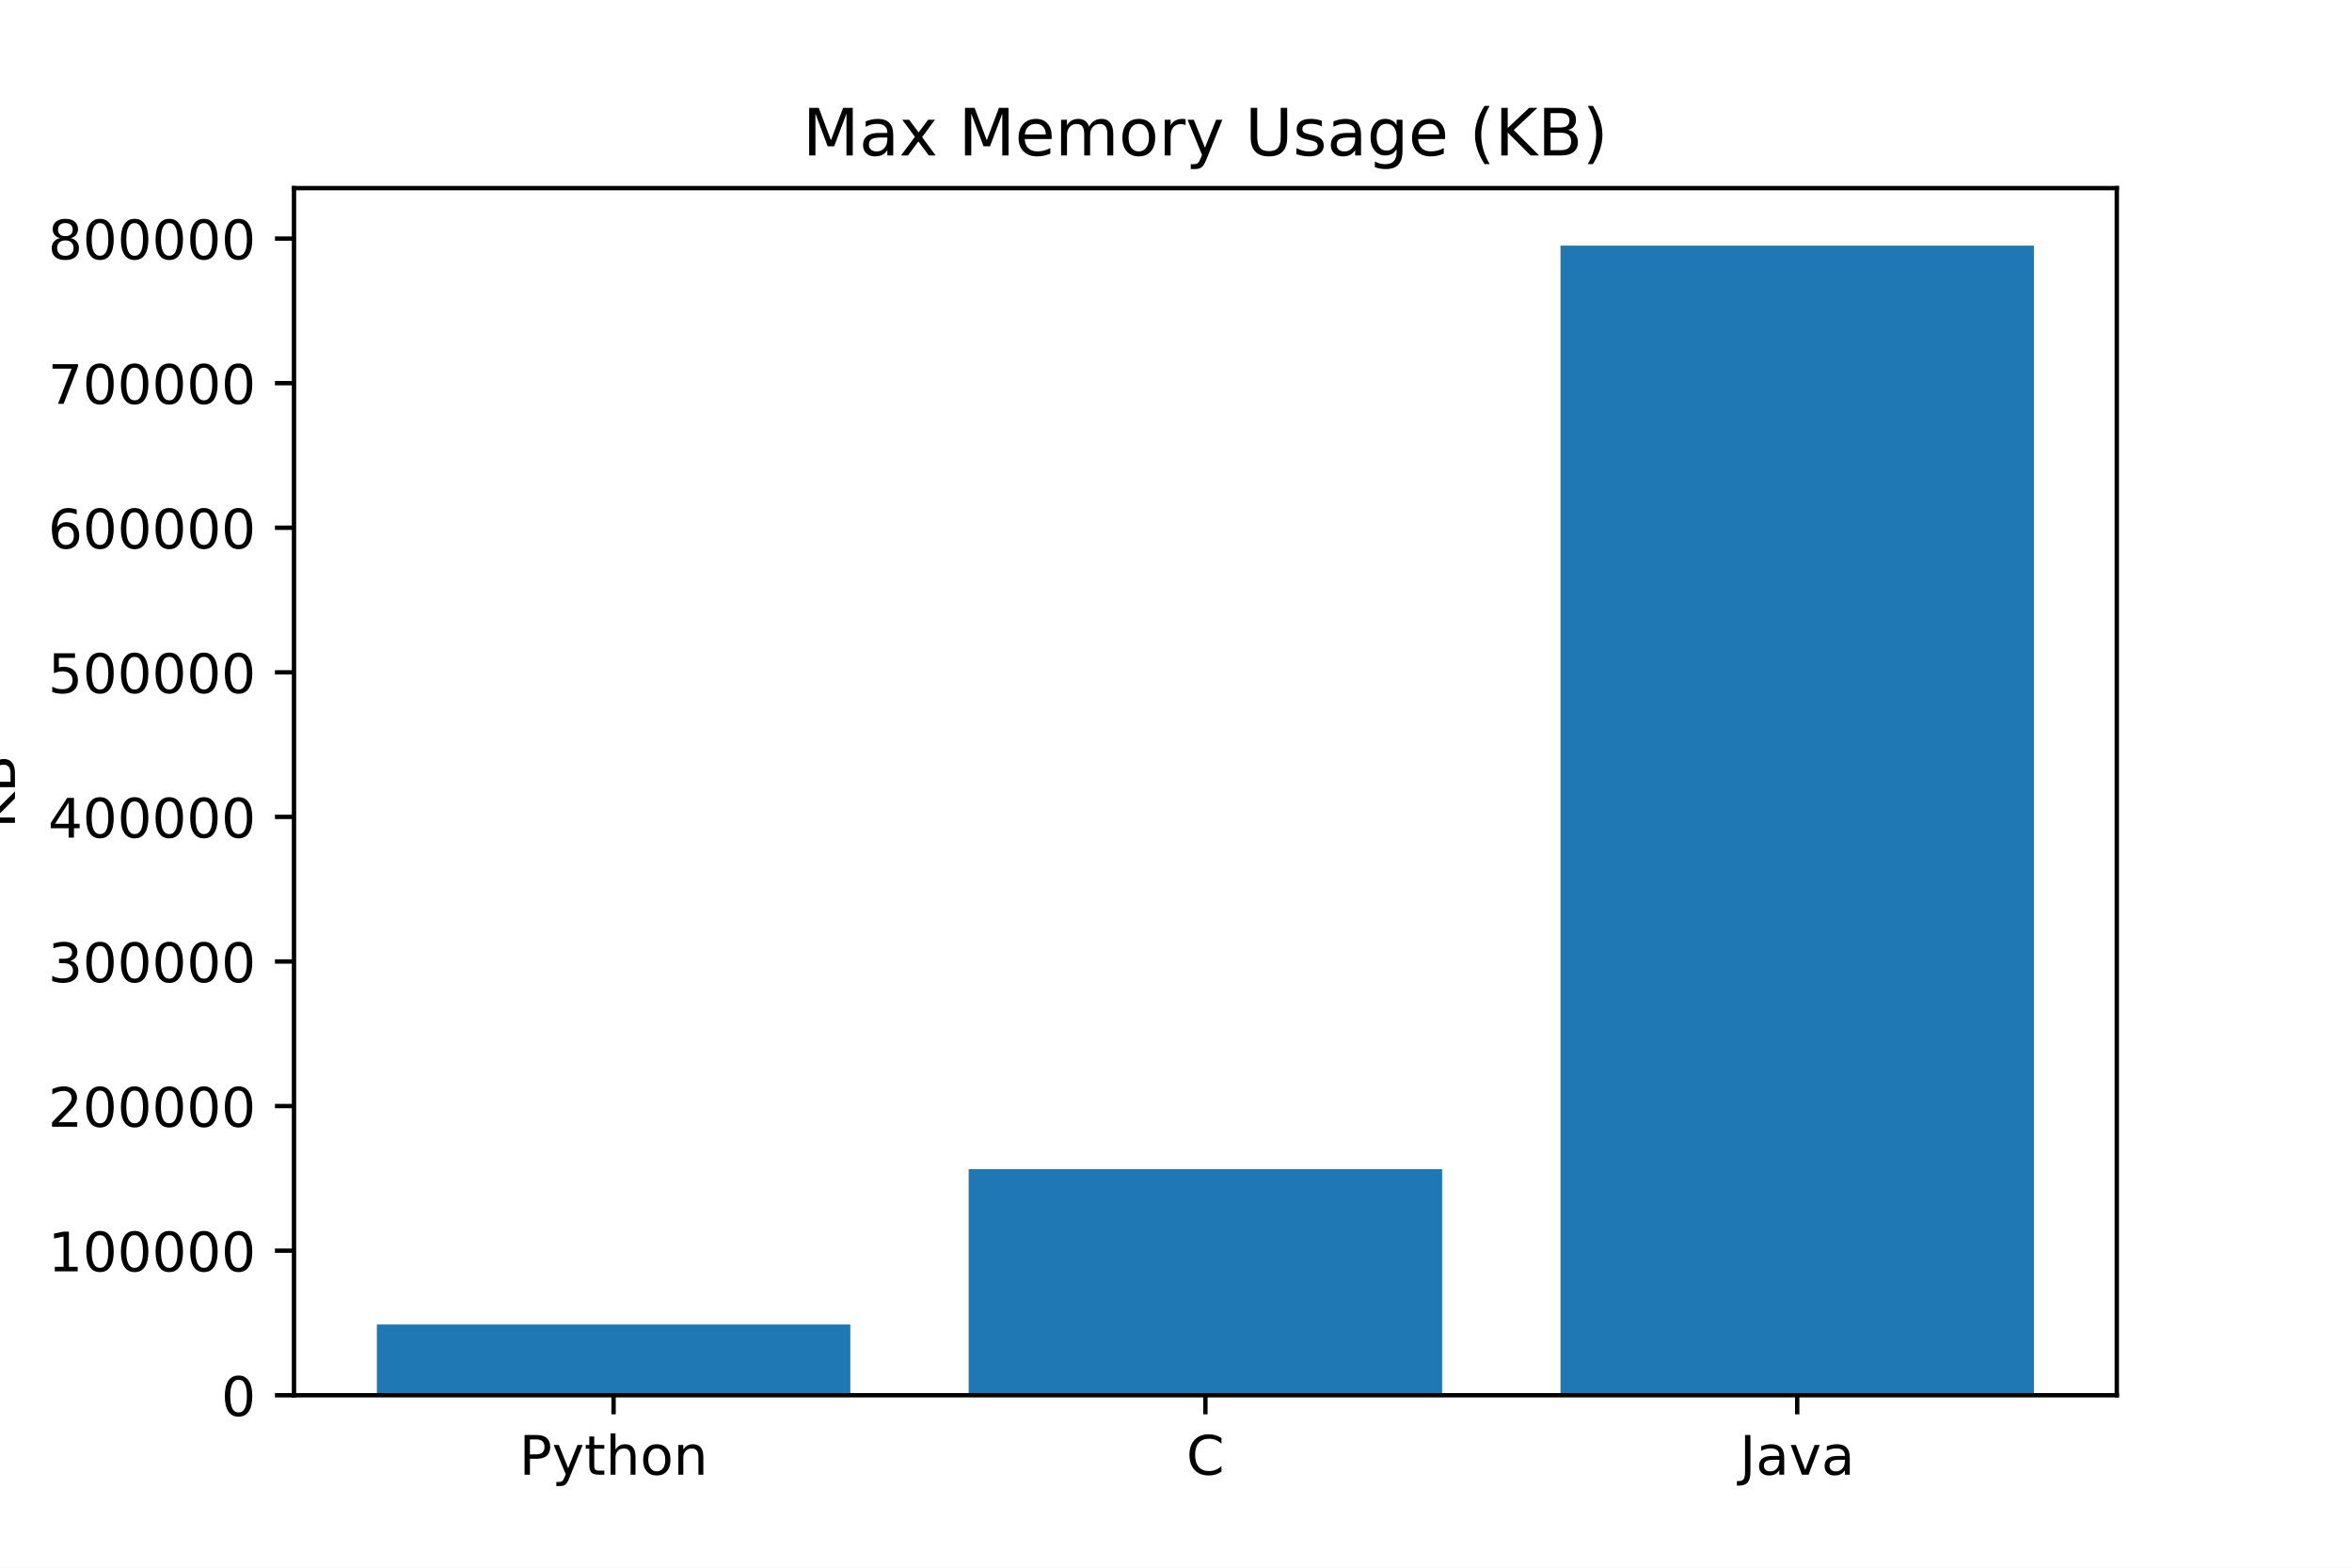
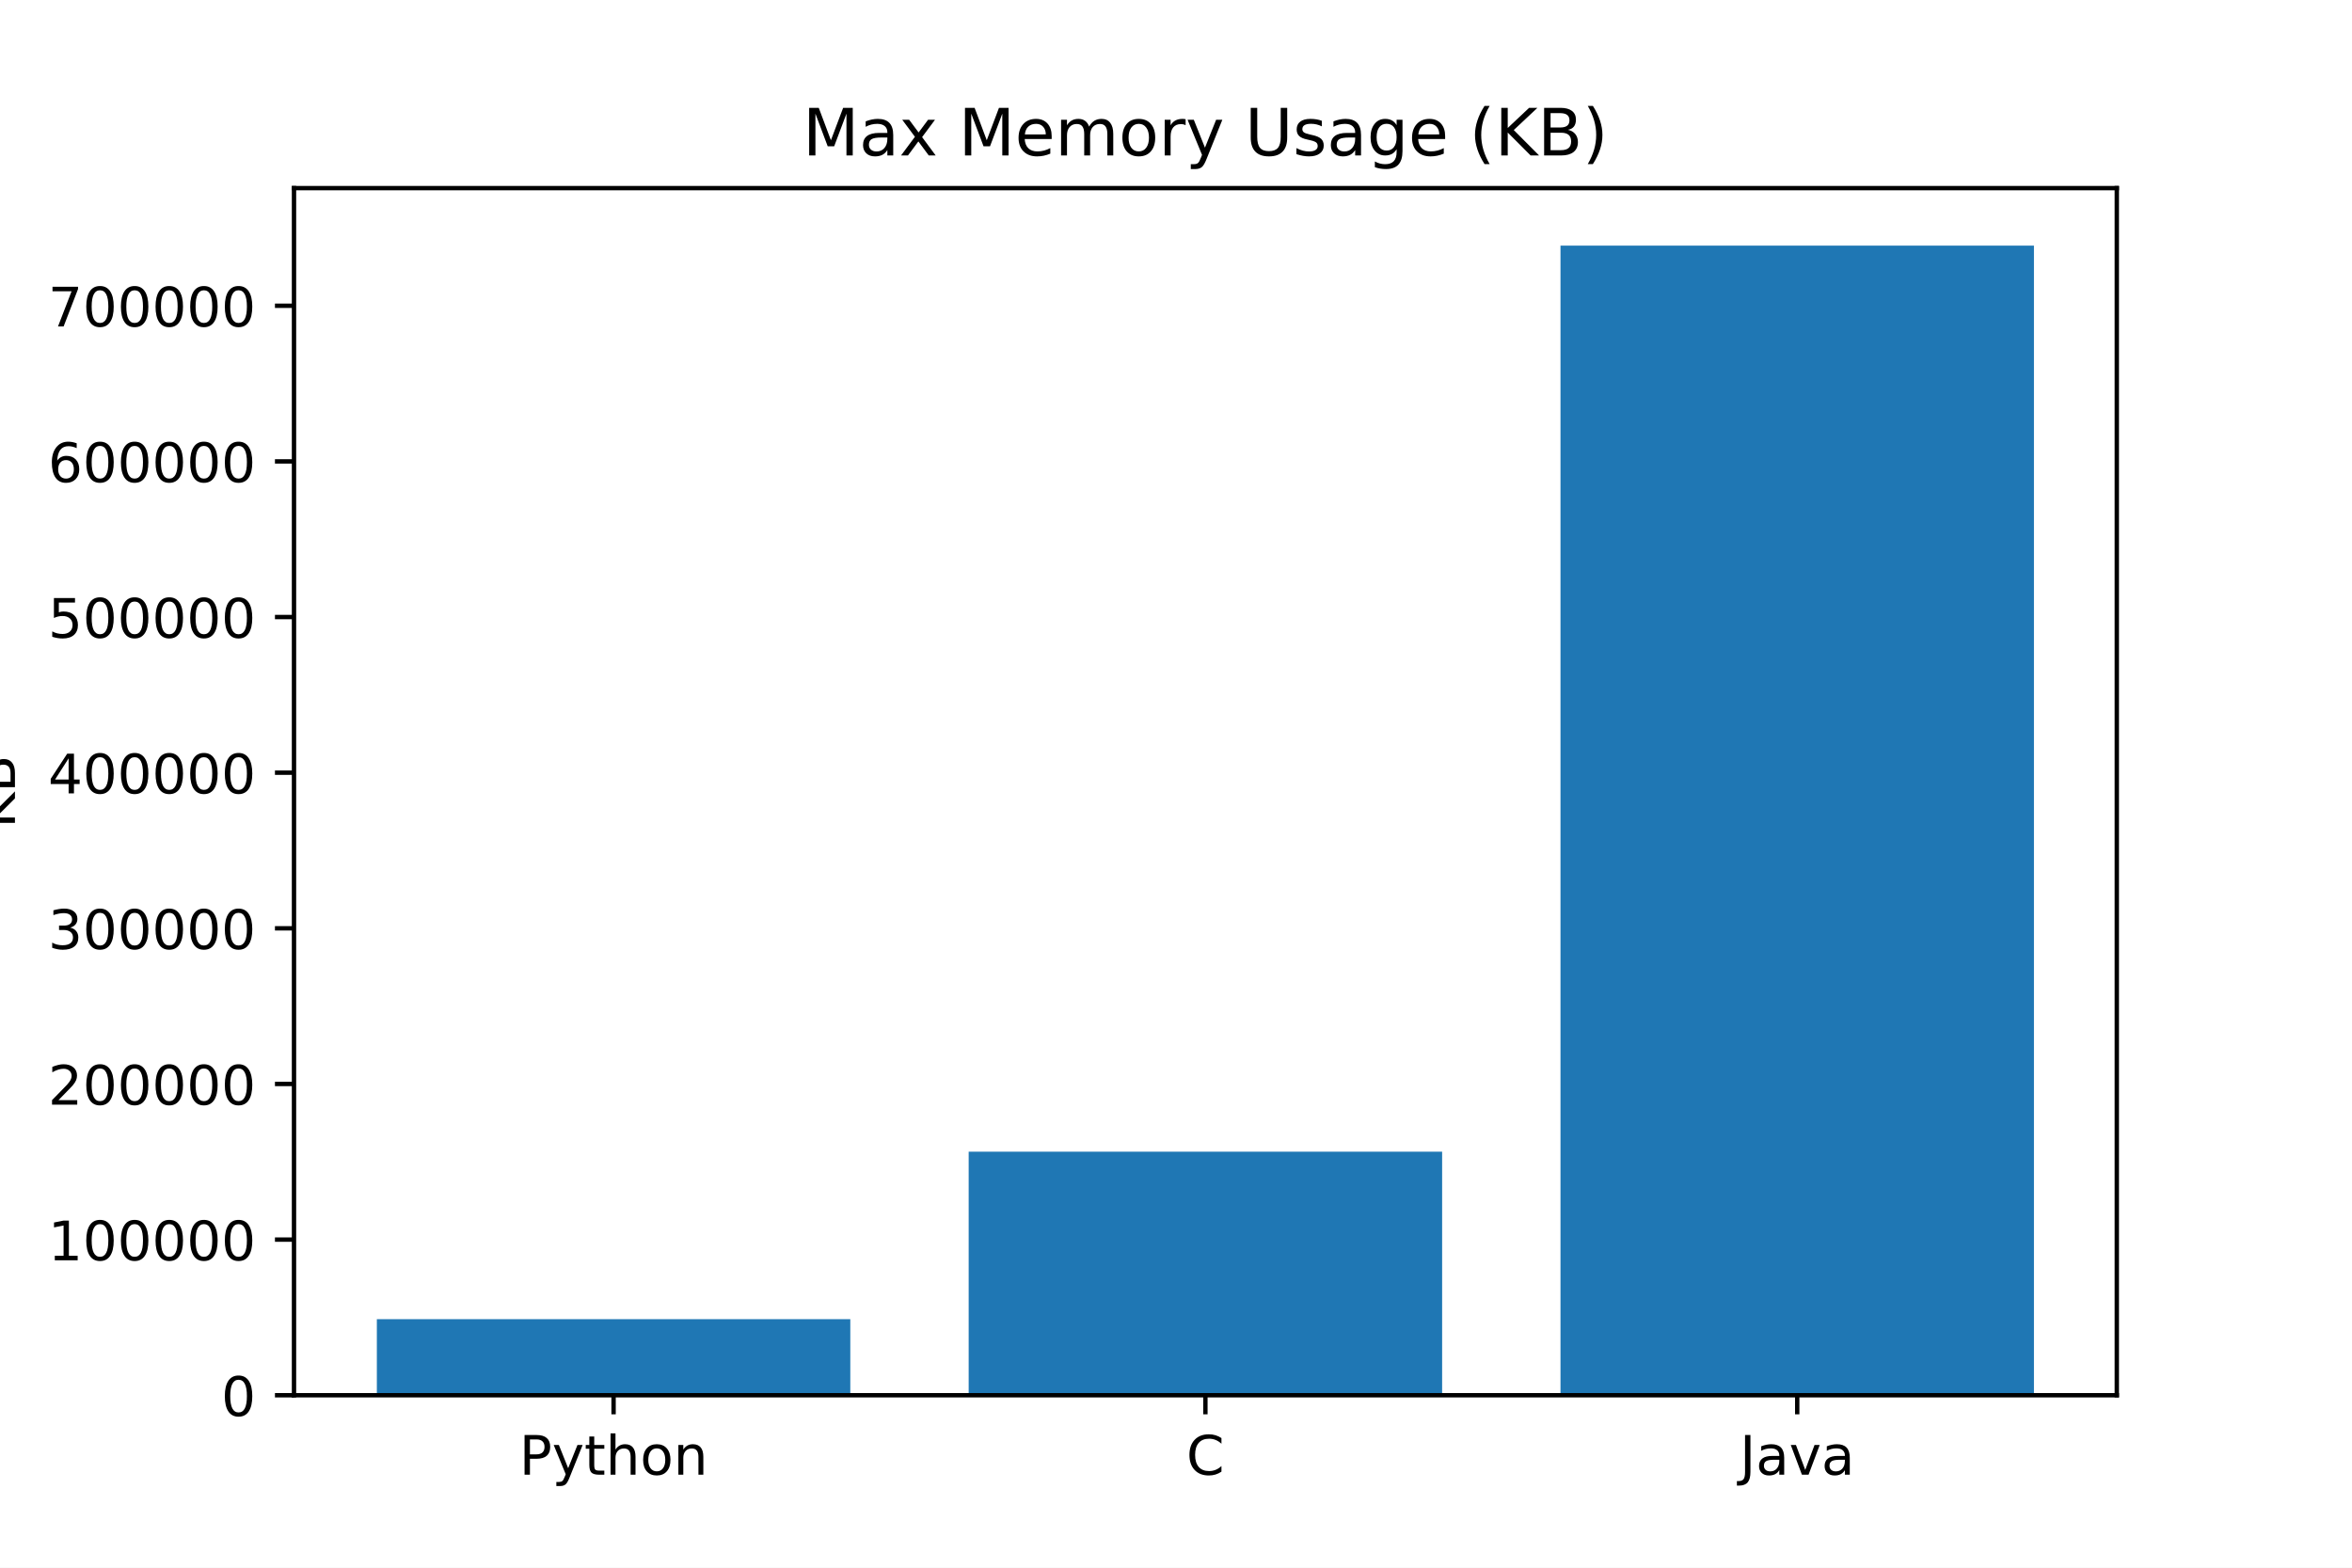
<svg xmlns="http://www.w3.org/2000/svg" xmlns:xlink="http://www.w3.org/1999/xlink" width="432pt" height="288pt" viewBox="0 0 432 288" version="1.1">
  <defs>
    <style type="text/css">*{stroke-linejoin: round; stroke-linecap: butt}</style>
  </defs>
  <g id="figure_1">
    <g id="patch_1">
      <path d="M 0 288  L 432 288  L 432 0  L 0 0  z " style="fill: #ffffff" />
    </g>
    <g id="axes_1">
      <g id="patch_2">
        <path d="M 54 256.32  L 388.8 256.32  L 388.8 34.56  L 54 34.56  z " style="fill: #ffffff" />
      </g>
      <g id="patch_3">
-         <path d="M 69.218 256.32  L 156.179 256.32  L 156.179 243.324  L 69.218 243.324  z " clip-path="url(#p06dde31e9f)" style="fill: #1f77b4" />
+         <path d="M 69.218 256.32  L 156.179 256.32  L 156.179 242.347  L 69.218 242.347  z " clip-path="url(#peadd9e08f0)" style="fill: #1f77b4" />
      </g>
      <g id="patch_4">
-         <path d="M 177.919 256.32  L 264.881 256.32  L 264.881 214.791  L 177.919 214.791  z " clip-path="url(#p06dde31e9f)" style="fill: #1f77b4" />
+         <path d="M 177.919 256.32  L 264.881 256.32  L 264.881 211.572  L 177.919 211.572  z " clip-path="url(#peadd9e08f0)" style="fill: #1f77b4" />
      </g>
      <g id="patch_5">
-         <path d="M 286.621 256.32  L 373.582 256.32  L 373.582 45.12  L 286.621 45.12  z " clip-path="url(#p06dde31e9f)" style="fill: #1f77b4" />
+         <path d="M 286.621 256.32  L 373.582 256.32  L 373.582 45.12  L 286.621 45.12  z " clip-path="url(#peadd9e08f0)" style="fill: #1f77b4" />
      </g>
      <g id="matplotlib.axis_1">
        <g id="xtick_1">
          <g id="line2d_1">
            <defs>
-               <path id="me94b2d3fd1" d="M 0 0  L 0 3.5  " style="stroke: #000000; stroke-width: 0.8" />
+               <path id="m6df57a36b3" d="M 0 0  L 0 3.5  " style="stroke: #000000; stroke-width: 0.8" />
            </defs>
            <g>
-               <use xlink:href="#me94b2d3fd1" x="112.699" y="256.32" style="stroke: #000000; stroke-width: 0.8" />
+               <use xlink:href="#m6df57a36b3" x="112.699" y="256.32" style="stroke: #000000; stroke-width: 0.8" />
            </g>
          </g>
          <g id="text_1">
            <g transform="translate(95.36745 270.9184) scale(0.1 -0.1)">
              <defs>
                <path id="DejaVuSans-50" d="M 1259 4147  L 1259 2394  L 2053 2394  Q 2494 2394 2734 2622  Q 2975 2850 2975 3272  Q 2975 3691 2734 3919  Q 2494 4147 2053 4147  L 1259 4147  z M 628 4666  L 2053 4666  Q 2838 4666 3239 4311  Q 3641 3956 3641 3272  Q 3641 2581 3239 2228  Q 2838 1875 2053 1875  L 1259 1875  L 1259 0  L 628 0  L 628 4666  z " transform="scale(0.015625)" />
                <path id="DejaVuSans-79" d="M 2059 -325  Q 1816 -950 1584 -1140  Q 1353 -1331 966 -1331  L 506 -1331  L 506 -850  L 844 -850  Q 1081 -850 1212 -737  Q 1344 -625 1503 -206  L 1606 56  L 191 3500  L 800 3500  L 1894 763  L 2988 3500  L 3597 3500  L 2059 -325  z " transform="scale(0.015625)" />
                <path id="DejaVuSans-74" d="M 1172 4494  L 1172 3500  L 2356 3500  L 2356 3053  L 1172 3053  L 1172 1153  Q 1172 725 1289 603  Q 1406 481 1766 481  L 2356 481  L 2356 0  L 1766 0  Q 1100 0 847 248  Q 594 497 594 1153  L 594 3053  L 172 3053  L 172 3500  L 594 3500  L 594 4494  L 1172 4494  z " transform="scale(0.015625)" />
                <path id="DejaVuSans-68" d="M 3513 2113  L 3513 0  L 2938 0  L 2938 2094  Q 2938 2591 2744 2837  Q 2550 3084 2163 3084  Q 1697 3084 1428 2787  Q 1159 2491 1159 1978  L 1159 0  L 581 0  L 581 4863  L 1159 4863  L 1159 2956  Q 1366 3272 1645 3428  Q 1925 3584 2291 3584  Q 2894 3584 3203 3211  Q 3513 2838 3513 2113  z " transform="scale(0.015625)" />
                <path id="DejaVuSans-6f" d="M 1959 3097  Q 1497 3097 1228 2736  Q 959 2375 959 1747  Q 959 1119 1226 758  Q 1494 397 1959 397  Q 2419 397 2687 759  Q 2956 1122 2956 1747  Q 2956 2369 2687 2733  Q 2419 3097 1959 3097  z M 1959 3584  Q 2709 3584 3137 3096  Q 3566 2609 3566 1747  Q 3566 888 3137 398  Q 2709 -91 1959 -91  Q 1206 -91 779 398  Q 353 888 353 1747  Q 353 2609 779 3096  Q 1206 3584 1959 3584  z " transform="scale(0.015625)" />
                <path id="DejaVuSans-6e" d="M 3513 2113  L 3513 0  L 2938 0  L 2938 2094  Q 2938 2591 2744 2837  Q 2550 3084 2163 3084  Q 1697 3084 1428 2787  Q 1159 2491 1159 1978  L 1159 0  L 581 0  L 581 3500  L 1159 3500  L 1159 2956  Q 1366 3272 1645 3428  Q 1925 3584 2291 3584  Q 2894 3584 3203 3211  Q 3513 2838 3513 2113  z " transform="scale(0.015625)" />
              </defs>
              <use xlink:href="#DejaVuSans-50" />
              <use xlink:href="#DejaVuSans-79" transform="translate(60.30273 0)" />
              <use xlink:href="#DejaVuSans-74" transform="translate(119.4824 0)" />
              <use xlink:href="#DejaVuSans-68" transform="translate(158.6914 0)" />
              <use xlink:href="#DejaVuSans-6f" transform="translate(222.0703 0)" />
              <use xlink:href="#DejaVuSans-6e" transform="translate(283.252 0)" />
            </g>
          </g>
        </g>
        <g id="xtick_2">
          <g id="line2d_2">
            <g>
-               <use xlink:href="#me94b2d3fd1" x="221.4" y="256.32" style="stroke: #000000; stroke-width: 0.8" />
+               <use xlink:href="#m6df57a36b3" x="221.4" y="256.32" style="stroke: #000000; stroke-width: 0.8" />
            </g>
          </g>
          <g id="text_2">
            <g transform="translate(217.9086 270.9184) scale(0.1 -0.1)">
              <defs>
                <path id="DejaVuSans-43" d="M 4122 4306  L 4122 3641  Q 3803 3938 3442 4084  Q 3081 4231 2675 4231  Q 1875 4231 1450 3742  Q 1025 3253 1025 2328  Q 1025 1406 1450 917  Q 1875 428 2675 428  Q 3081 428 3442 575  Q 3803 722 4122 1019  L 4122 359  Q 3791 134 3420 21  Q 3050 -91 2638 -91  Q 1578 -91 968 557  Q 359 1206 359 2328  Q 359 3453 968 4101  Q 1578 4750 2638 4750  Q 3056 4750 3426 4639  Q 3797 4528 4122 4306  z " transform="scale(0.015625)" />
              </defs>
              <use xlink:href="#DejaVuSans-43" />
            </g>
          </g>
        </g>
        <g id="xtick_3">
          <g id="line2d_3">
            <g>
-               <use xlink:href="#me94b2d3fd1" x="330.101" y="256.32" style="stroke: #000000; stroke-width: 0.8" />
+               <use xlink:href="#m6df57a36b3" x="330.101" y="256.32" style="stroke: #000000; stroke-width: 0.8" />
            </g>
          </g>
          <g id="text_3">
            <g transform="translate(319.5388 270.9184) scale(0.1 -0.1)">
              <defs>
                <path id="DejaVuSans-4a" d="M 628 4666  L 1259 4666  L 1259 325  Q 1259 -519 939 -900  Q 619 -1281 -91 -1281  L -331 -1281  L -331 -750  L -134 -750  Q 284 -750 456 -515  Q 628 -281 628 325  L 628 4666  z " transform="scale(0.015625)" />
                <path id="DejaVuSans-61" d="M 2194 1759  Q 1497 1759 1228 1600  Q 959 1441 959 1056  Q 959 750 1161 570  Q 1363 391 1709 391  Q 2188 391 2477 730  Q 2766 1069 2766 1631  L 2766 1759  L 2194 1759  z M 3341 1997  L 3341 0  L 2766 0  L 2766 531  Q 2569 213 2275 61  Q 1981 -91 1556 -91  Q 1019 -91 701 211  Q 384 513 384 1019  Q 384 1609 779 1909  Q 1175 2209 1959 2209  L 2766 2209  L 2766 2266  Q 2766 2663 2505 2880  Q 2244 3097 1772 3097  Q 1472 3097 1187 3025  Q 903 2953 641 2809  L 641 3341  Q 956 3463 1253 3523  Q 1550 3584 1831 3584  Q 2591 3584 2966 3190  Q 3341 2797 3341 1997  z " transform="scale(0.015625)" />
                <path id="DejaVuSans-76" d="M 191 3500  L 800 3500  L 1894 563  L 2988 3500  L 3597 3500  L 2284 0  L 1503 0  L 191 3500  z " transform="scale(0.015625)" />
              </defs>
              <use xlink:href="#DejaVuSans-4a" />
              <use xlink:href="#DejaVuSans-61" transform="translate(29.49219 0)" />
              <use xlink:href="#DejaVuSans-76" transform="translate(90.77148 0)" />
              <use xlink:href="#DejaVuSans-61" transform="translate(149.9512 0)" />
            </g>
          </g>
        </g>
      </g>
      <g id="matplotlib.axis_2">
        <g id="ytick_1">
          <g id="line2d_4">
            <defs>
-               <path id="m5e316f1844" d="M 0 0  L -3.5 0  " style="stroke: #000000; stroke-width: 0.8" />
+               <path id="m8c6a572928" d="M 0 0  L -3.5 0  " style="stroke: #000000; stroke-width: 0.8" />
            </defs>
            <g>
-               <use xlink:href="#m5e316f1844" x="54" y="256.32" style="stroke: #000000; stroke-width: 0.8" />
+               <use xlink:href="#m8c6a572928" x="54" y="256.32" style="stroke: #000000; stroke-width: 0.8" />
            </g>
          </g>
          <g id="text_4">
            <g transform="translate(40.6375 260.1192) scale(0.1 -0.1)">
              <defs>
                <path id="DejaVuSans-30" d="M 2034 4250  Q 1547 4250 1301 3770  Q 1056 3291 1056 2328  Q 1056 1369 1301 889  Q 1547 409 2034 409  Q 2525 409 2770 889  Q 3016 1369 3016 2328  Q 3016 3291 2770 3770  Q 2525 4250 2034 4250  z M 2034 4750  Q 2819 4750 3233 4129  Q 3647 3509 3647 2328  Q 3647 1150 3233 529  Q 2819 -91 2034 -91  Q 1250 -91 836 529  Q 422 1150 422 2328  Q 422 3509 836 4129  Q 1250 4750 2034 4750  z " transform="scale(0.015625)" />
              </defs>
              <use xlink:href="#DejaVuSans-30" />
            </g>
          </g>
        </g>
        <g id="ytick_2">
          <g id="line2d_5">
            <g>
-               <use xlink:href="#m5e316f1844" x="54" y="229.758" style="stroke: #000000; stroke-width: 0.8" />
+               <use xlink:href="#m8c6a572928" x="54" y="227.727" style="stroke: #000000; stroke-width: 0.8" />
            </g>
          </g>
          <g id="text_5">
-             <g transform="translate(8.825 233.5576) scale(0.1 -0.1)">
+             <g transform="translate(8.825 231.5264) scale(0.1 -0.1)">
              <defs>
                <path id="DejaVuSans-31" d="M 794 531  L 1825 531  L 1825 4091  L 703 3866  L 703 4441  L 1819 4666  L 2450 4666  L 2450 531  L 3481 531  L 3481 0  L 794 0  L 794 531  z " transform="scale(0.015625)" />
              </defs>
              <use xlink:href="#DejaVuSans-31" />
              <use xlink:href="#DejaVuSans-30" transform="translate(63.62305 0)" />
              <use xlink:href="#DejaVuSans-30" transform="translate(127.2461 0)" />
              <use xlink:href="#DejaVuSans-30" transform="translate(190.8691 0)" />
              <use xlink:href="#DejaVuSans-30" transform="translate(254.4922 0)" />
              <use xlink:href="#DejaVuSans-30" transform="translate(318.1152 0)" />
            </g>
          </g>
        </g>
        <g id="ytick_3">
          <g id="line2d_6">
            <g>
-               <use xlink:href="#m5e316f1844" x="54" y="203.197" style="stroke: #000000; stroke-width: 0.8" />
+               <use xlink:href="#m8c6a572928" x="54" y="199.134" style="stroke: #000000; stroke-width: 0.8" />
            </g>
          </g>
          <g id="text_6">
-             <g transform="translate(8.825 206.996) scale(0.1 -0.1)">
+             <g transform="translate(8.825 202.9337) scale(0.1 -0.1)">
              <defs>
                <path id="DejaVuSans-32" d="M 1228 531  L 3431 531  L 3431 0  L 469 0  L 469 531  Q 828 903 1448 1529  Q 2069 2156 2228 2338  Q 2531 2678 2651 2914  Q 2772 3150 2772 3378  Q 2772 3750 2511 3984  Q 2250 4219 1831 4219  Q 1534 4219 1204 4116  Q 875 4013 500 3803  L 500 4441  Q 881 4594 1212 4672  Q 1544 4750 1819 4750  Q 2544 4750 2975 4387  Q 3406 4025 3406 3419  Q 3406 3131 3298 2873  Q 3191 2616 2906 2266  Q 2828 2175 2409 1742  Q 1991 1309 1228 531  z " transform="scale(0.015625)" />
              </defs>
              <use xlink:href="#DejaVuSans-32" />
              <use xlink:href="#DejaVuSans-30" transform="translate(63.62305 0)" />
              <use xlink:href="#DejaVuSans-30" transform="translate(127.2461 0)" />
              <use xlink:href="#DejaVuSans-30" transform="translate(190.8691 0)" />
              <use xlink:href="#DejaVuSans-30" transform="translate(254.4922 0)" />
              <use xlink:href="#DejaVuSans-30" transform="translate(318.1152 0)" />
            </g>
          </g>
        </g>
        <g id="ytick_4">
          <g id="line2d_7">
            <g>
-               <use xlink:href="#m5e316f1844" x="54" y="176.635" style="stroke: #000000; stroke-width: 0.8" />
+               <use xlink:href="#m8c6a572928" x="54" y="170.542" style="stroke: #000000; stroke-width: 0.8" />
            </g>
          </g>
          <g id="text_7">
-             <g transform="translate(8.825 180.4343) scale(0.1 -0.1)">
+             <g transform="translate(8.825 174.3409) scale(0.1 -0.1)">
              <defs>
                <path id="DejaVuSans-33" d="M 2597 2516  Q 3050 2419 3304 2112  Q 3559 1806 3559 1356  Q 3559 666 3084 287  Q 2609 -91 1734 -91  Q 1441 -91 1130 -33  Q 819 25 488 141  L 488 750  Q 750 597 1062 519  Q 1375 441 1716 441  Q 2309 441 2620 675  Q 2931 909 2931 1356  Q 2931 1769 2642 2001  Q 2353 2234 1838 2234  L 1294 2234  L 1294 2753  L 1863 2753  Q 2328 2753 2575 2939  Q 2822 3125 2822 3475  Q 2822 3834 2567 4026  Q 2313 4219 1838 4219  Q 1578 4219 1281 4162  Q 984 4106 628 3988  L 628 4550  Q 988 4650 1302 4700  Q 1616 4750 1894 4750  Q 2613 4750 3031 4423  Q 3450 4097 3450 3541  Q 3450 3153 3228 2886  Q 3006 2619 2597 2516  z " transform="scale(0.015625)" />
              </defs>
              <use xlink:href="#DejaVuSans-33" />
              <use xlink:href="#DejaVuSans-30" transform="translate(63.62305 0)" />
              <use xlink:href="#DejaVuSans-30" transform="translate(127.2461 0)" />
              <use xlink:href="#DejaVuSans-30" transform="translate(190.8691 0)" />
              <use xlink:href="#DejaVuSans-30" transform="translate(254.4922 0)" />
              <use xlink:href="#DejaVuSans-30" transform="translate(318.1152 0)" />
            </g>
          </g>
        </g>
        <g id="ytick_5">
          <g id="line2d_8">
            <g>
-               <use xlink:href="#m5e316f1844" x="54" y="150.073" style="stroke: #000000; stroke-width: 0.8" />
+               <use xlink:href="#m8c6a572928" x="54" y="141.949" style="stroke: #000000; stroke-width: 0.8" />
            </g>
          </g>
          <g id="text_8">
-             <g transform="translate(8.825 153.8727) scale(0.1 -0.1)">
+             <g transform="translate(8.825 145.7481) scale(0.1 -0.1)">
              <defs>
                <path id="DejaVuSans-34" d="M 2419 4116  L 825 1625  L 2419 1625  L 2419 4116  z M 2253 4666  L 3047 4666  L 3047 1625  L 3713 1625  L 3713 1100  L 3047 1100  L 3047 0  L 2419 0  L 2419 1100  L 313 1100  L 313 1709  L 2253 4666  z " transform="scale(0.015625)" />
              </defs>
              <use xlink:href="#DejaVuSans-34" />
              <use xlink:href="#DejaVuSans-30" transform="translate(63.62305 0)" />
              <use xlink:href="#DejaVuSans-30" transform="translate(127.2461 0)" />
              <use xlink:href="#DejaVuSans-30" transform="translate(190.8691 0)" />
              <use xlink:href="#DejaVuSans-30" transform="translate(254.4922 0)" />
              <use xlink:href="#DejaVuSans-30" transform="translate(318.1152 0)" />
            </g>
          </g>
        </g>
        <g id="ytick_6">
          <g id="line2d_9">
            <g>
-               <use xlink:href="#m5e316f1844" x="54" y="123.512" style="stroke: #000000; stroke-width: 0.8" />
+               <use xlink:href="#m8c6a572928" x="54" y="113.356" style="stroke: #000000; stroke-width: 0.8" />
            </g>
          </g>
          <g id="text_9">
-             <g transform="translate(8.825 127.3111) scale(0.1 -0.1)">
+             <g transform="translate(8.825 117.1553) scale(0.1 -0.1)">
              <defs>
                <path id="DejaVuSans-35" d="M 691 4666  L 3169 4666  L 3169 4134  L 1269 4134  L 1269 2991  Q 1406 3038 1543 3061  Q 1681 3084 1819 3084  Q 2600 3084 3056 2656  Q 3513 2228 3513 1497  Q 3513 744 3044 326  Q 2575 -91 1722 -91  Q 1428 -91 1123 -41  Q 819 9 494 109  L 494 744  Q 775 591 1075 516  Q 1375 441 1709 441  Q 2250 441 2565 725  Q 2881 1009 2881 1497  Q 2881 1984 2565 2268  Q 2250 2553 1709 2553  Q 1456 2553 1204 2497  Q 953 2441 691 2322  L 691 4666  z " transform="scale(0.015625)" />
              </defs>
              <use xlink:href="#DejaVuSans-35" />
              <use xlink:href="#DejaVuSans-30" transform="translate(63.62305 0)" />
              <use xlink:href="#DejaVuSans-30" transform="translate(127.2461 0)" />
              <use xlink:href="#DejaVuSans-30" transform="translate(190.8691 0)" />
              <use xlink:href="#DejaVuSans-30" transform="translate(254.4922 0)" />
              <use xlink:href="#DejaVuSans-30" transform="translate(318.1152 0)" />
            </g>
          </g>
        </g>
        <g id="ytick_7">
          <g id="line2d_10">
            <g>
-               <use xlink:href="#m5e316f1844" x="54" y="96.95" style="stroke: #000000; stroke-width: 0.8" />
+               <use xlink:href="#m8c6a572928" x="54" y="84.763" style="stroke: #000000; stroke-width: 0.8" />
            </g>
          </g>
          <g id="text_10">
-             <g transform="translate(8.825 100.7495) scale(0.1 -0.1)">
+             <g transform="translate(8.825 88.56254) scale(0.1 -0.1)">
              <defs>
                <path id="DejaVuSans-36" d="M 2113 2584  Q 1688 2584 1439 2293  Q 1191 2003 1191 1497  Q 1191 994 1439 701  Q 1688 409 2113 409  Q 2538 409 2786 701  Q 3034 994 3034 1497  Q 3034 2003 2786 2293  Q 2538 2584 2113 2584  z M 3366 4563  L 3366 3988  Q 3128 4100 2886 4159  Q 2644 4219 2406 4219  Q 1781 4219 1451 3797  Q 1122 3375 1075 2522  Q 1259 2794 1537 2939  Q 1816 3084 2150 3084  Q 2853 3084 3261 2657  Q 3669 2231 3669 1497  Q 3669 778 3244 343  Q 2819 -91 2113 -91  Q 1303 -91 875 529  Q 447 1150 447 2328  Q 447 3434 972 4092  Q 1497 4750 2381 4750  Q 2619 4750 2861 4703  Q 3103 4656 3366 4563  z " transform="scale(0.015625)" />
              </defs>
              <use xlink:href="#DejaVuSans-36" />
              <use xlink:href="#DejaVuSans-30" transform="translate(63.62305 0)" />
              <use xlink:href="#DejaVuSans-30" transform="translate(127.2461 0)" />
              <use xlink:href="#DejaVuSans-30" transform="translate(190.8691 0)" />
              <use xlink:href="#DejaVuSans-30" transform="translate(254.4922 0)" />
              <use xlink:href="#DejaVuSans-30" transform="translate(318.1152 0)" />
            </g>
          </g>
        </g>
        <g id="ytick_8">
          <g id="line2d_11">
            <g>
-               <use xlink:href="#m5e316f1844" x="54" y="70.389" style="stroke: #000000; stroke-width: 0.8" />
+               <use xlink:href="#m8c6a572928" x="54" y="56.171" style="stroke: #000000; stroke-width: 0.8" />
            </g>
          </g>
          <g id="text_11">
-             <g transform="translate(8.825 74.18783) scale(0.1 -0.1)">
+             <g transform="translate(8.825 59.96976) scale(0.1 -0.1)">
              <defs>
                <path id="DejaVuSans-37" d="M 525 4666  L 3525 4666  L 3525 4397  L 1831 0  L 1172 0  L 2766 4134  L 525 4134  L 525 4666  z " transform="scale(0.015625)" />
              </defs>
              <use xlink:href="#DejaVuSans-37" />
              <use xlink:href="#DejaVuSans-30" transform="translate(63.62305 0)" />
              <use xlink:href="#DejaVuSans-30" transform="translate(127.2461 0)" />
              <use xlink:href="#DejaVuSans-30" transform="translate(190.8691 0)" />
              <use xlink:href="#DejaVuSans-30" transform="translate(254.4922 0)" />
              <use xlink:href="#DejaVuSans-30" transform="translate(318.1152 0)" />
            </g>
          </g>
        </g>
-         <g id="ytick_9">
-           <g id="line2d_12">
-             <g>
-               <use xlink:href="#m5e316f1844" x="54" y="43.827" style="stroke: #000000; stroke-width: 0.8" />
-             </g>
-           </g>
-           <g id="text_12">
-             <g transform="translate(8.825 47.6262) scale(0.1 -0.1)">
-               <defs>
-                 <path id="DejaVuSans-38" d="M 2034 2216  Q 1584 2216 1326 1975  Q 1069 1734 1069 1313  Q 1069 891 1326 650  Q 1584 409 2034 409  Q 2484 409 2743 651  Q 3003 894 3003 1313  Q 3003 1734 2745 1975  Q 2488 2216 2034 2216  z M 1403 2484  Q 997 2584 770 2862  Q 544 3141 544 3541  Q 544 4100 942 4425  Q 1341 4750 2034 4750  Q 2731 4750 3128 4425  Q 3525 4100 3525 3541  Q 3525 3141 3298 2862  Q 3072 2584 2669 2484  Q 3125 2378 3379 2068  Q 3634 1759 3634 1313  Q 3634 634 3220 271  Q 2806 -91 2034 -91  Q 1263 -91 848 271  Q 434 634 434 1313  Q 434 1759 690 2068  Q 947 2378 1403 2484  z M 1172 3481  Q 1172 3119 1398 2916  Q 1625 2713 2034 2713  Q 2441 2713 2670 2916  Q 2900 3119 2900 3481  Q 2900 3844 2670 4047  Q 2441 4250 2034 4250  Q 1625 4250 1398 4047  Q 1172 3844 1172 3481  z " transform="scale(0.015625)" />
-               </defs>
-               <use xlink:href="#DejaVuSans-38" />
-               <use xlink:href="#DejaVuSans-30" transform="translate(63.62305 0)" />
-               <use xlink:href="#DejaVuSans-30" transform="translate(127.2461 0)" />
-               <use xlink:href="#DejaVuSans-30" transform="translate(190.8691 0)" />
-               <use xlink:href="#DejaVuSans-30" transform="translate(254.4922 0)" />
-               <use xlink:href="#DejaVuSans-30" transform="translate(318.1152 0)" />
-             </g>
-           </g>
-         </g>
-         <g id="text_13">
+         <g id="text_12">
          <g transform="translate(2.745312 152.1494) rotate(-90) scale(0.1 -0.1)">
            <defs>
              <path id="DejaVuSans-4b" d="M 628 4666  L 1259 4666  L 1259 2694  L 3353 4666  L 4166 4666  L 1850 2491  L 4331 0  L 3500 0  L 1259 2247  L 1259 0  L 628 0  L 628 4666  z " transform="scale(0.015625)" />
              <path id="DejaVuSans-42" d="M 1259 2228  L 1259 519  L 2272 519  Q 2781 519 3026 730  Q 3272 941 3272 1375  Q 3272 1813 3026 2020  Q 2781 2228 2272 2228  L 1259 2228  z M 1259 4147  L 1259 2741  L 2194 2741  Q 2656 2741 2882 2914  Q 3109 3088 3109 3444  Q 3109 3797 2882 3972  Q 2656 4147 2194 4147  L 1259 4147  z M 628 4666  L 2241 4666  Q 2963 4666 3353 4366  Q 3744 4066 3744 3513  Q 3744 3084 3544 2831  Q 3344 2578 2956 2516  Q 3422 2416 3680 2098  Q 3938 1781 3938 1306  Q 3938 681 3513 340  Q 3088 0 2303 0  L 628 0  L 628 4666  z " transform="scale(0.015625)" />
            </defs>
            <use xlink:href="#DejaVuSans-4b" />
            <use xlink:href="#DejaVuSans-42" transform="translate(65.57617 0)" />
          </g>
        </g>
      </g>
      <g id="patch_6">
        <path d="M 54 256.32  L 54 34.56  " style="fill: none; stroke: #000000; stroke-width: 0.8; stroke-linejoin: miter; stroke-linecap: square" />
      </g>
      <g id="patch_7">
        <path d="M 388.8 256.32  L 388.8 34.56  " style="fill: none; stroke: #000000; stroke-width: 0.8; stroke-linejoin: miter; stroke-linecap: square" />
      </g>
      <g id="patch_8">
        <path d="M 54 256.32  L 388.8 256.32  " style="fill: none; stroke: #000000; stroke-width: 0.8; stroke-linejoin: miter; stroke-linecap: square" />
      </g>
      <g id="patch_9">
        <path d="M 54 34.56  L 388.8 34.56  " style="fill: none; stroke: #000000; stroke-width: 0.8; stroke-linejoin: miter; stroke-linecap: square" />
      </g>
-       <g id="text_14">
+       <g id="text_13">
        <g transform="translate(147.4444 28.56) scale(0.12 -0.12)">
          <defs>
            <path id="DejaVuSans-4d" d="M 628 4666  L 1569 4666  L 2759 1491  L 3956 4666  L 4897 4666  L 4897 0  L 4281 0  L 4281 4097  L 3078 897  L 2444 897  L 1241 4097  L 1241 0  L 628 0  L 628 4666  z " transform="scale(0.015625)" />
            <path id="DejaVuSans-78" d="M 3513 3500  L 2247 1797  L 3578 0  L 2900 0  L 1881 1375  L 863 0  L 184 0  L 1544 1831  L 300 3500  L 978 3500  L 1906 2253  L 2834 3500  L 3513 3500  z " transform="scale(0.015625)" />
            <path id="DejaVuSans-20" transform="scale(0.015625)" />
            <path id="DejaVuSans-65" d="M 3597 1894  L 3597 1613  L 953 1613  Q 991 1019 1311 708  Q 1631 397 2203 397  Q 2534 397 2845 478  Q 3156 559 3463 722  L 3463 178  Q 3153 47 2828 -22  Q 2503 -91 2169 -91  Q 1331 -91 842 396  Q 353 884 353 1716  Q 353 2575 817 3079  Q 1281 3584 2069 3584  Q 2775 3584 3186 3129  Q 3597 2675 3597 1894  z M 3022 2063  Q 3016 2534 2758 2815  Q 2500 3097 2075 3097  Q 1594 3097 1305 2825  Q 1016 2553 972 2059  L 3022 2063  z " transform="scale(0.015625)" />
            <path id="DejaVuSans-6d" d="M 3328 2828  Q 3544 3216 3844 3400  Q 4144 3584 4550 3584  Q 5097 3584 5394 3201  Q 5691 2819 5691 2113  L 5691 0  L 5113 0  L 5113 2094  Q 5113 2597 4934 2840  Q 4756 3084 4391 3084  Q 3944 3084 3684 2787  Q 3425 2491 3425 1978  L 3425 0  L 2847 0  L 2847 2094  Q 2847 2600 2669 2842  Q 2491 3084 2119 3084  Q 1678 3084 1418 2786  Q 1159 2488 1159 1978  L 1159 0  L 581 0  L 581 3500  L 1159 3500  L 1159 2956  Q 1356 3278 1631 3431  Q 1906 3584 2284 3584  Q 2666 3584 2933 3390  Q 3200 3197 3328 2828  z " transform="scale(0.015625)" />
            <path id="DejaVuSans-72" d="M 2631 2963  Q 2534 3019 2420 3045  Q 2306 3072 2169 3072  Q 1681 3072 1420 2755  Q 1159 2438 1159 1844  L 1159 0  L 581 0  L 581 3500  L 1159 3500  L 1159 2956  Q 1341 3275 1631 3429  Q 1922 3584 2338 3584  Q 2397 3584 2469 3576  Q 2541 3569 2628 3553  L 2631 2963  z " transform="scale(0.015625)" />
            <path id="DejaVuSans-55" d="M 556 4666  L 1191 4666  L 1191 1831  Q 1191 1081 1462 751  Q 1734 422 2344 422  Q 2950 422 3222 751  Q 3494 1081 3494 1831  L 3494 4666  L 4128 4666  L 4128 1753  Q 4128 841 3676 375  Q 3225 -91 2344 -91  Q 1459 -91 1007 375  Q 556 841 556 1753  L 556 4666  z " transform="scale(0.015625)" />
            <path id="DejaVuSans-73" d="M 2834 3397  L 2834 2853  Q 2591 2978 2328 3040  Q 2066 3103 1784 3103  Q 1356 3103 1142 2972  Q 928 2841 928 2578  Q 928 2378 1081 2264  Q 1234 2150 1697 2047  L 1894 2003  Q 2506 1872 2764 1633  Q 3022 1394 3022 966  Q 3022 478 2636 193  Q 2250 -91 1575 -91  Q 1294 -91 989 -36  Q 684 19 347 128  L 347 722  Q 666 556 975 473  Q 1284 391 1588 391  Q 1994 391 2212 530  Q 2431 669 2431 922  Q 2431 1156 2273 1281  Q 2116 1406 1581 1522  L 1381 1569  Q 847 1681 609 1914  Q 372 2147 372 2553  Q 372 3047 722 3315  Q 1072 3584 1716 3584  Q 2034 3584 2315 3537  Q 2597 3491 2834 3397  z " transform="scale(0.015625)" />
            <path id="DejaVuSans-67" d="M 2906 1791  Q 2906 2416 2648 2759  Q 2391 3103 1925 3103  Q 1463 3103 1205 2759  Q 947 2416 947 1791  Q 947 1169 1205 825  Q 1463 481 1925 481  Q 2391 481 2648 825  Q 2906 1169 2906 1791  z M 3481 434  Q 3481 -459 3084 -895  Q 2688 -1331 1869 -1331  Q 1566 -1331 1297 -1286  Q 1028 -1241 775 -1147  L 775 -588  Q 1028 -725 1275 -790  Q 1522 -856 1778 -856  Q 2344 -856 2625 -561  Q 2906 -266 2906 331  L 2906 616  Q 2728 306 2450 153  Q 2172 0 1784 0  Q 1141 0 747 490  Q 353 981 353 1791  Q 353 2603 747 3093  Q 1141 3584 1784 3584  Q 2172 3584 2450 3431  Q 2728 3278 2906 2969  L 2906 3500  L 3481 3500  L 3481 434  z " transform="scale(0.015625)" />
            <path id="DejaVuSans-28" d="M 1984 4856  Q 1566 4138 1362 3434  Q 1159 2731 1159 2009  Q 1159 1288 1364 580  Q 1569 -128 1984 -844  L 1484 -844  Q 1016 -109 783 600  Q 550 1309 550 2009  Q 550 2706 781 3412  Q 1013 4119 1484 4856  L 1984 4856  z " transform="scale(0.015625)" />
            <path id="DejaVuSans-29" d="M 513 4856  L 1013 4856  Q 1481 4119 1714 3412  Q 1947 2706 1947 2009  Q 1947 1309 1714 600  Q 1481 -109 1013 -844  L 513 -844  Q 928 -128 1133 580  Q 1338 1288 1338 2009  Q 1338 2731 1133 3434  Q 928 4138 513 4856  z " transform="scale(0.015625)" />
          </defs>
          <use xlink:href="#DejaVuSans-4d" />
          <use xlink:href="#DejaVuSans-61" transform="translate(86.2793 0)" />
          <use xlink:href="#DejaVuSans-78" transform="translate(147.5586 0)" />
          <use xlink:href="#DejaVuSans-20" transform="translate(206.7383 0)" />
          <use xlink:href="#DejaVuSans-4d" transform="translate(238.5254 0)" />
          <use xlink:href="#DejaVuSans-65" transform="translate(324.8047 0)" />
          <use xlink:href="#DejaVuSans-6d" transform="translate(386.3281 0)" />
          <use xlink:href="#DejaVuSans-6f" transform="translate(483.7402 0)" />
          <use xlink:href="#DejaVuSans-72" transform="translate(544.9219 0)" />
          <use xlink:href="#DejaVuSans-79" transform="translate(586.0352 0)" />
          <use xlink:href="#DejaVuSans-20" transform="translate(645.2148 0)" />
          <use xlink:href="#DejaVuSans-55" transform="translate(677.002 0)" />
          <use xlink:href="#DejaVuSans-73" transform="translate(750.1953 0)" />
          <use xlink:href="#DejaVuSans-61" transform="translate(802.2949 0)" />
          <use xlink:href="#DejaVuSans-67" transform="translate(863.5742 0)" />
          <use xlink:href="#DejaVuSans-65" transform="translate(927.0508 0)" />
          <use xlink:href="#DejaVuSans-20" transform="translate(988.5742 0)" />
          <use xlink:href="#DejaVuSans-28" transform="translate(1020.361 0)" />
          <use xlink:href="#DejaVuSans-4b" transform="translate(1059.375 0)" />
          <use xlink:href="#DejaVuSans-42" transform="translate(1124.951 0)" />
          <use xlink:href="#DejaVuSans-29" transform="translate(1193.555 0)" />
        </g>
      </g>
    </g>
  </g>
  <defs>
-     <clipPath id="p06dde31e9f">
+     <clipPath id="peadd9e08f0">
      <rect x="54" y="34.56" width="334.8" height="221.76" />
    </clipPath>
  </defs>
</svg>
